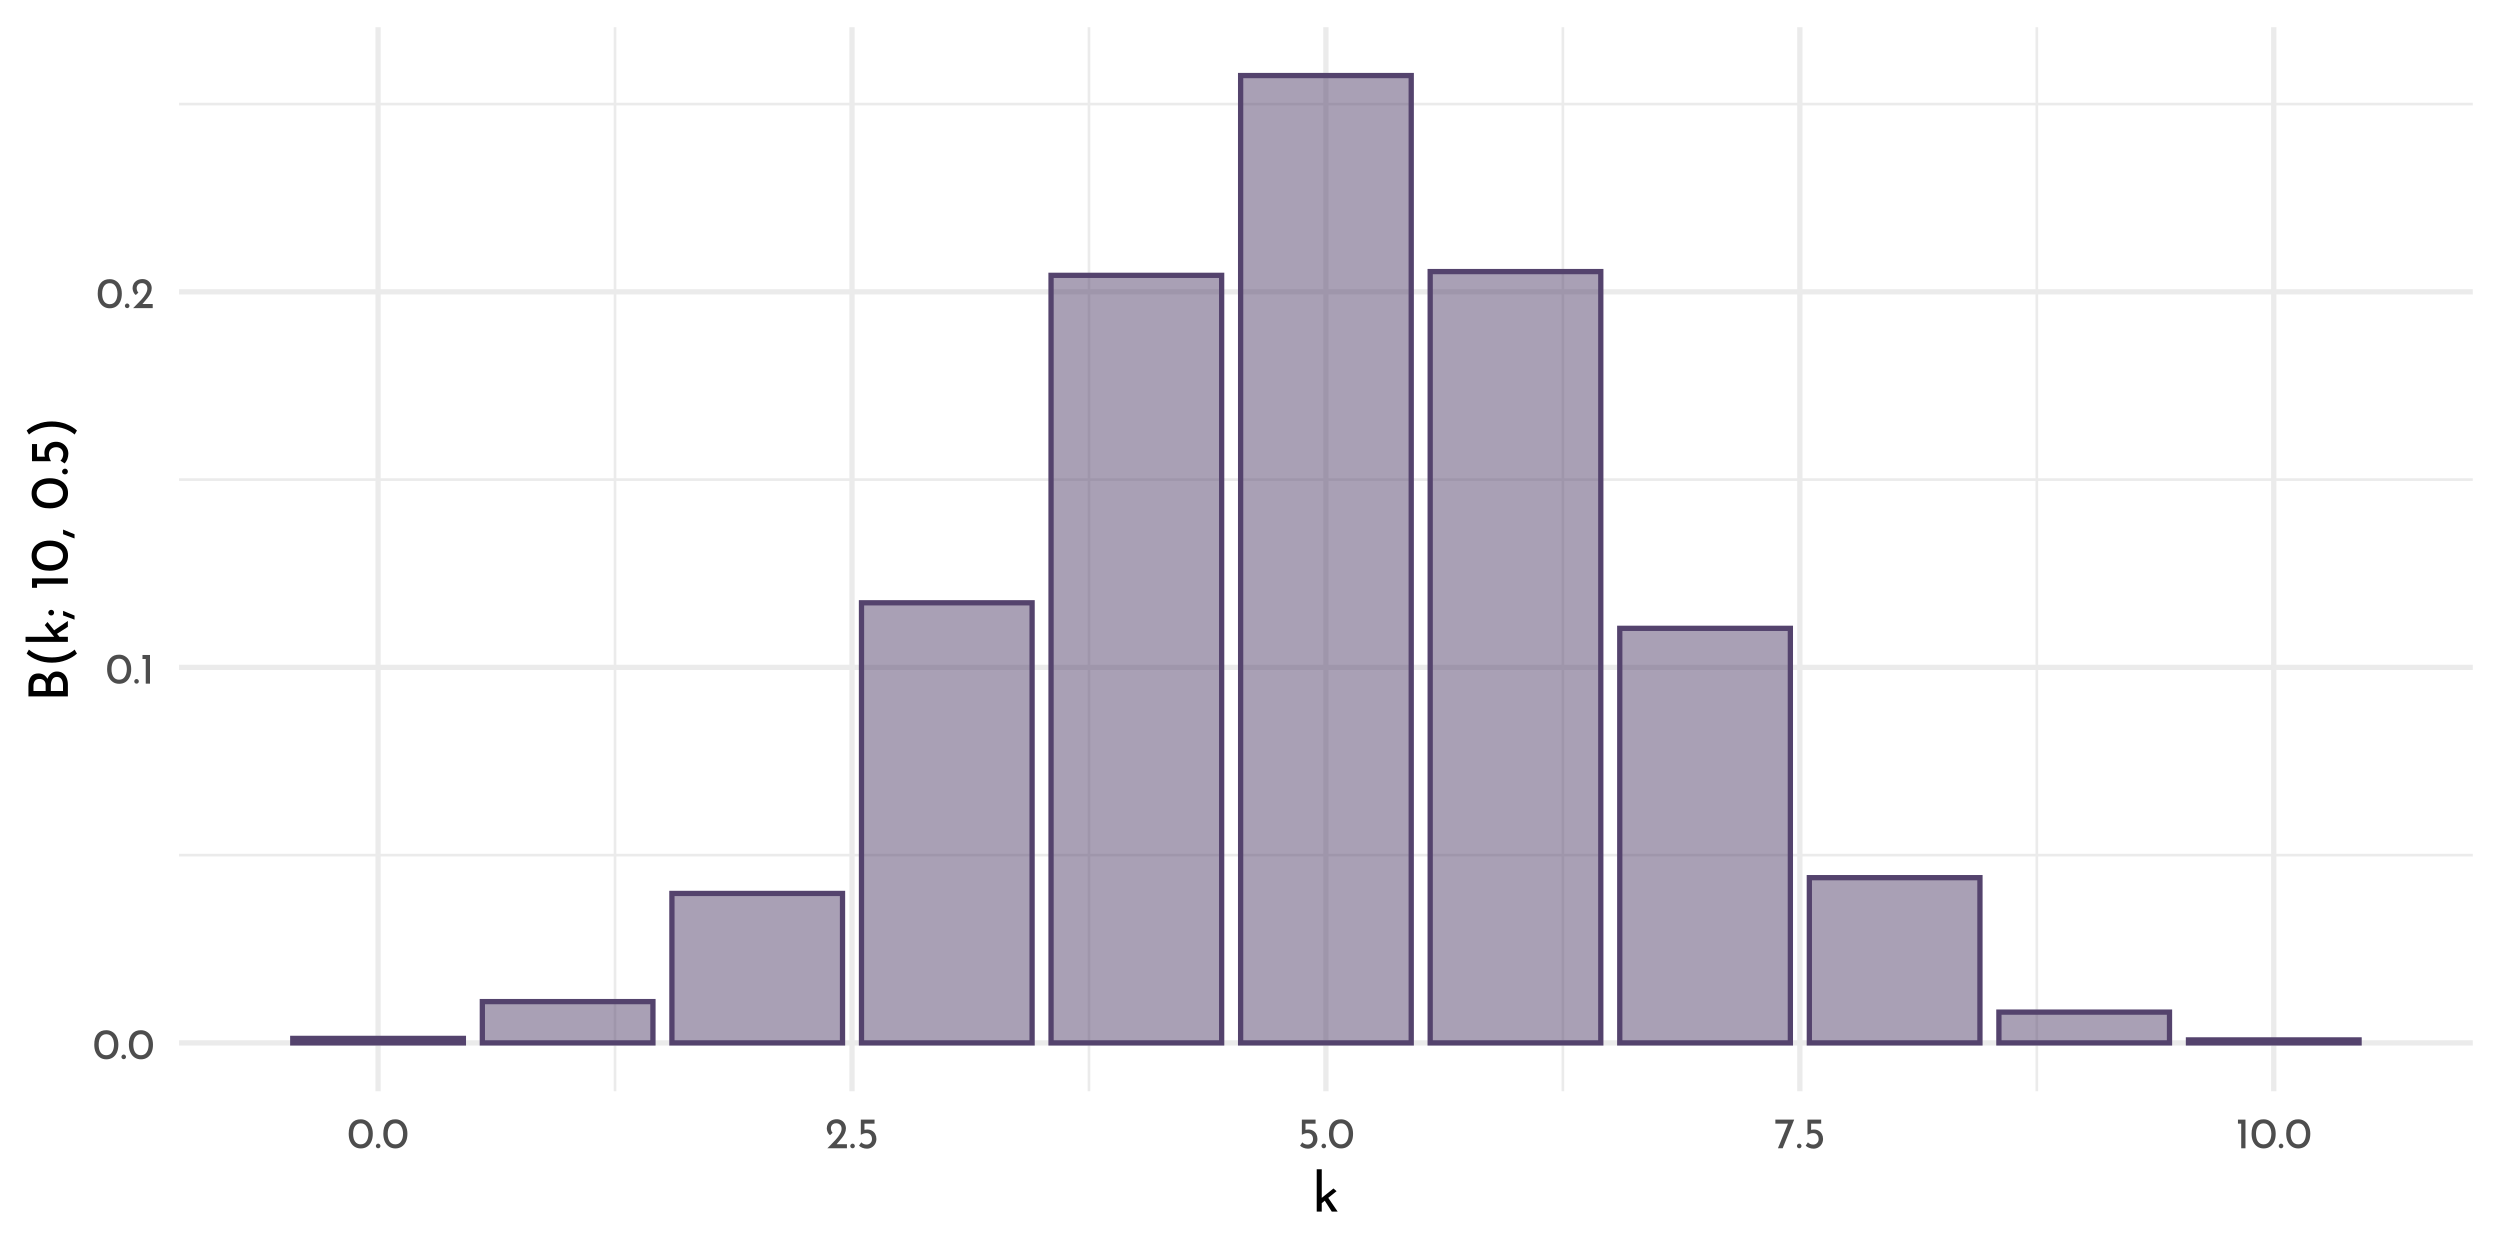
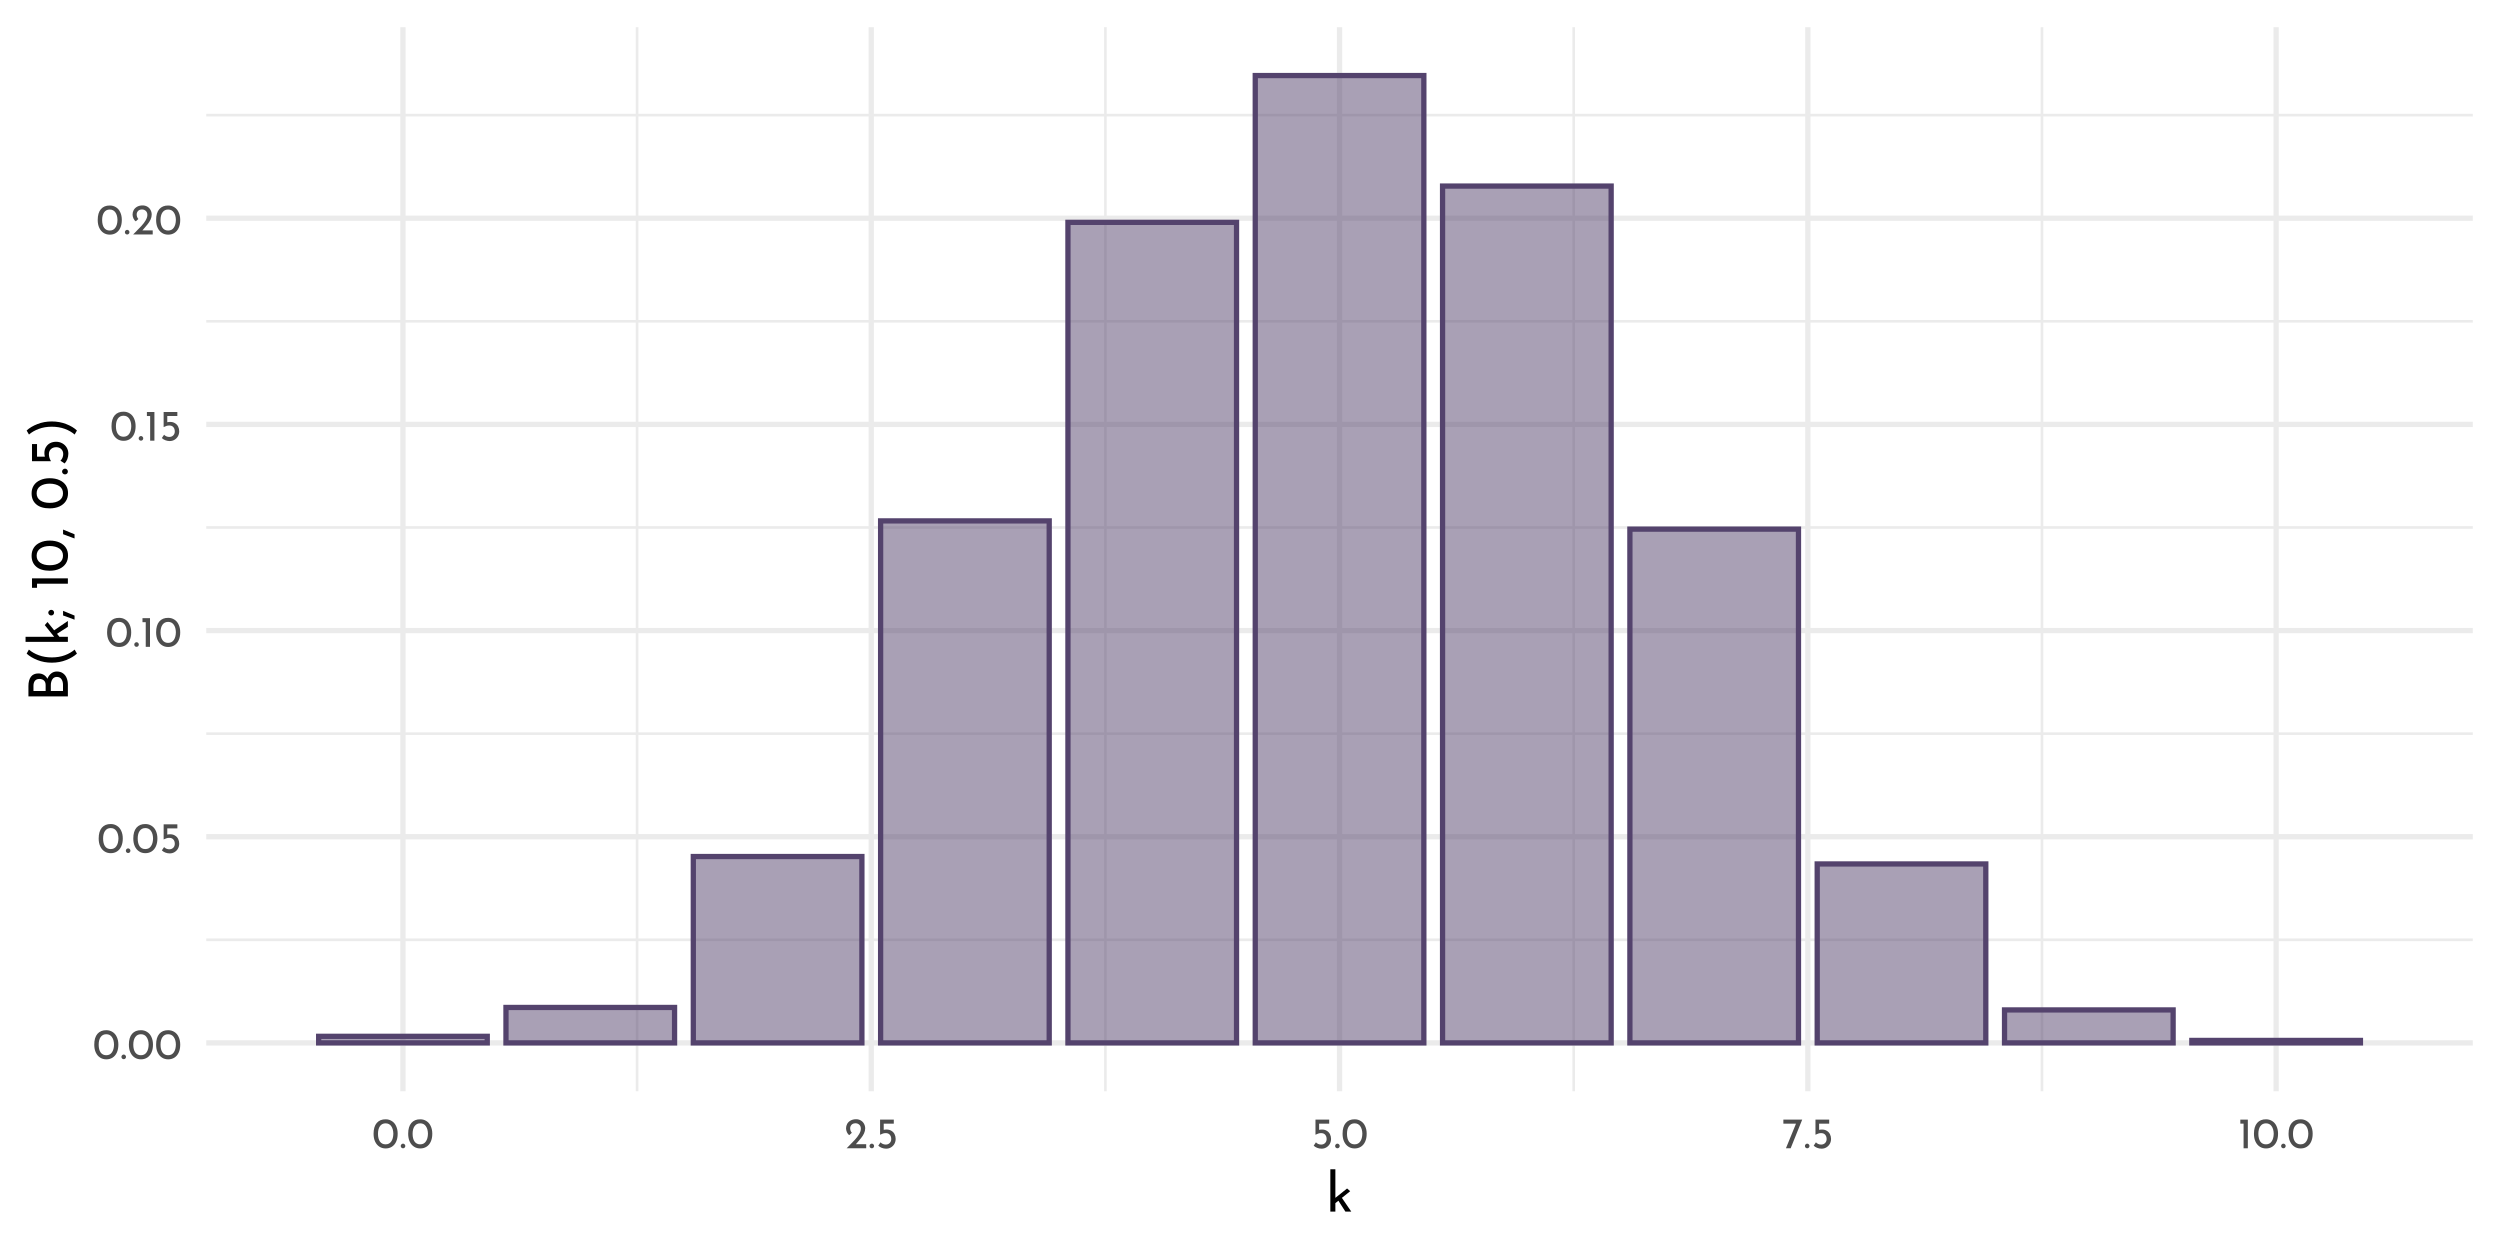
<svg xmlns="http://www.w3.org/2000/svg" xmlns:xlink="http://www.w3.org/1999/xlink" width="504pt" height="252pt" viewBox="0 0 504 252" version="1.1">
  <defs>
    <g>
      <symbol overflow="visible" id="glyph0-0">
        <path style="stroke:none;" d="" />
      </symbol>
      <symbol overflow="visible" id="glyph0-1">
        <path style="stroke:none;" d="M 2.75 0.031 C 2.27 0.031 1.848 -0.086 1.484 -0.328 C 1.117 -0.566 0.832 -0.906 0.625 -1.344 C 0.414 -1.789 0.312 -2.316 0.312 -2.922 C 0.312 -3.879 0.523 -4.609 0.953 -5.109 C 1.391 -5.609 1.988 -5.852 2.75 -5.844 C 3.219 -5.844 3.633 -5.723 4 -5.484 C 4.375 -5.254 4.66 -4.914 4.859 -4.469 C 5.066 -4.031 5.172 -3.516 5.172 -2.922 C 5.172 -2.305 5.066 -1.773 4.859 -1.328 C 4.66 -0.891 4.375 -0.551 4 -0.312 C 3.633 -0.082 3.219 0.031 2.75 0.031 Z M 2.734 -0.797 C 3.234 -0.797 3.613 -0.988 3.875 -1.375 C 4.145 -1.758 4.285 -2.281 4.297 -2.938 C 4.285 -3.57 4.145 -4.078 3.875 -4.453 C 3.613 -4.836 3.234 -5.031 2.734 -5.031 C 2.242 -5.031 1.863 -4.836 1.594 -4.453 C 1.332 -4.078 1.203 -3.566 1.203 -2.922 C 1.203 -2.266 1.332 -1.742 1.594 -1.359 C 1.863 -0.984 2.242 -0.797 2.734 -0.797 Z M 2.734 -0.797 " />
      </symbol>
      <symbol overflow="visible" id="glyph0-2">
        <path style="stroke:none;" d="M 0.297 -0.469 C 0.297 -0.594 0.344 -0.703 0.438 -0.797 C 0.531 -0.891 0.641 -0.938 0.766 -0.938 C 0.879 -0.938 0.984 -0.891 1.078 -0.797 C 1.172 -0.703 1.219 -0.594 1.219 -0.469 C 1.219 -0.332 1.172 -0.219 1.078 -0.125 C 0.984 -0.039 0.879 0 0.766 0 C 0.641 0 0.531 -0.039 0.438 -0.125 C 0.344 -0.219 0.297 -0.332 0.297 -0.469 Z M 0.297 -0.469 " />
      </symbol>
      <symbol overflow="visible" id="glyph0-3">
+         <path style="stroke:none;" d="M 2.266 -3.781 C 2.641 -3.781 2.961 -3.691 3.234 -3.516 C 3.516 -3.348 3.723 -3.125 3.859 -2.844 C 4.004 -2.562 4.078 -2.242 4.078 -1.891 C 4.078 -1.523 3.992 -1.191 3.828 -0.891 C 3.66 -0.598 3.43 -0.363 3.141 -0.188 C 2.848 -0.008 2.52 0.078 2.156 0.078 C 1.852 0.078 1.555 0.02 1.266 -0.094 C 0.984 -0.207 0.754 -0.352 0.578 -0.531 L 1.031 -1.203 C 1.145 -1.066 1.297 -0.957 1.484 -0.875 C 1.68 -0.789 1.879 -0.75 2.078 -0.75 C 2.398 -0.75 2.664 -0.852 2.875 -1.062 C 3.082 -1.27 3.188 -1.535 3.188 -1.859 C 3.188 -2.223 3.086 -2.516 2.891 -2.734 C 2.703 -2.953 2.426 -3.062 2.062 -3.062 C 1.863 -3.062 1.676 -3.031 1.5 -2.969 C 1.32 -2.914 1.133 -2.836 0.938 -2.734 L 0.938 -5.781 L 3.703 -5.781 L 3.703 -4.969 L 1.672 -4.969 L 1.672 -3.719 C 1.859 -3.758 2.055 -3.781 2.266 -3.781 Z M 2.266 -3.781 " />
+       </symbol>
+       <symbol overflow="visible" id="glyph0-4">
        <path style="stroke:none;" d="M 1.984 -5.781 L 1.984 0 L 1.125 0 L 1.125 -4.969 L 0.469 -4.969 L 0.469 -5.781 Z M 1.984 -5.781 " />
      </symbol>
-       <symbol overflow="visible" id="glyph0-4">
+       <symbol overflow="visible" id="glyph0-5">
        <path style="stroke:none;" d="M 4.422 -0.828 L 4.422 0 L 0.469 0 L 0.766 -0.297 C 1.359 -0.891 1.82 -1.367 2.156 -1.734 C 2.5 -2.109 2.781 -2.484 3 -2.859 C 3.227 -3.242 3.344 -3.602 3.344 -3.938 C 3.344 -4.301 3.234 -4.578 3.016 -4.766 C 2.805 -4.953 2.551 -5.047 2.25 -5.047 C 2.008 -5.047 1.805 -4.992 1.641 -4.891 C 1.484 -4.785 1.367 -4.656 1.297 -4.5 C 1.223 -4.352 1.188 -4.207 1.188 -4.062 C 1.188 -3.688 1.301 -3.375 1.531 -3.125 L 1.016 -2.656 C 0.816 -2.77 0.656 -2.969 0.531 -3.25 C 0.414 -3.531 0.359 -3.789 0.359 -4.031 C 0.359 -4.352 0.438 -4.656 0.594 -4.938 C 0.758 -5.219 0.992 -5.441 1.297 -5.609 C 1.609 -5.773 1.973 -5.859 2.391 -5.859 C 2.742 -5.859 3.062 -5.773 3.344 -5.609 C 3.625 -5.441 3.836 -5.219 3.984 -4.938 C 4.141 -4.656 4.219 -4.348 4.219 -4.016 C 4.219 -3.68 4.141 -3.344 3.984 -3 C 3.828 -2.664 3.629 -2.352 3.391 -2.062 C 3.16 -1.77 2.852 -1.406 2.469 -0.969 L 2.344 -0.828 Z M 4.422 -0.828 " />
-       </symbol>
-       <symbol overflow="visible" id="glyph0-5">
-         <path style="stroke:none;" d="M 2.266 -3.781 C 2.641 -3.781 2.961 -3.691 3.234 -3.516 C 3.516 -3.348 3.723 -3.125 3.859 -2.844 C 4.004 -2.562 4.078 -2.242 4.078 -1.891 C 4.078 -1.523 3.992 -1.191 3.828 -0.891 C 3.66 -0.598 3.43 -0.363 3.141 -0.188 C 2.848 -0.008 2.52 0.078 2.156 0.078 C 1.852 0.078 1.555 0.02 1.266 -0.094 C 0.984 -0.207 0.754 -0.352 0.578 -0.531 L 1.031 -1.203 C 1.145 -1.066 1.297 -0.957 1.484 -0.875 C 1.68 -0.789 1.879 -0.75 2.078 -0.75 C 2.398 -0.75 2.664 -0.852 2.875 -1.062 C 3.082 -1.27 3.188 -1.535 3.188 -1.859 C 3.188 -2.223 3.086 -2.516 2.891 -2.734 C 2.703 -2.953 2.426 -3.062 2.062 -3.062 C 1.863 -3.062 1.676 -3.031 1.5 -2.969 C 1.32 -2.914 1.133 -2.836 0.938 -2.734 L 0.938 -5.781 L 3.703 -5.781 L 3.703 -4.969 L 1.672 -4.969 L 1.672 -3.719 C 1.859 -3.758 2.055 -3.781 2.266 -3.781 Z M 2.266 -3.781 " />
      </symbol>
      <symbol overflow="visible" id="glyph0-6">
        <path style="stroke:none;" d="M 4.062 -5.781 L 1.734 0 L 0.781 0 L 2.812 -4.969 L 0.266 -4.969 L 0.266 -5.781 Z M 4.062 -5.781 " />
      </symbol>
      <symbol overflow="visible" id="glyph1-0">
        <path style="stroke:none;" d="" />
      </symbol>
      <symbol overflow="visible" id="glyph1-1">
        <path style="stroke:none;" d="M 2.516 -2.188 L 1.906 -1.703 L 1.906 0 L 0.891 0 L 0.891 -8.531 L 1.906 -8.531 L 1.906 -2.766 L 4.266 -4.656 L 4.891 -4.109 L 3.219 -2.766 L 5.109 0 L 3.922 0 Z M 2.516 -2.188 " />
      </symbol>
      <symbol overflow="visible" id="glyph2-0">
        <path style="stroke:none;" d="" />
      </symbol>
      <symbol overflow="visible" id="glyph2-1">
        <path style="stroke:none;" d="M -4.125 -4.688 C -3.945 -5.145 -3.691 -5.504 -3.359 -5.766 C -3.035 -6.023 -2.66 -6.156 -2.234 -6.156 C -1.723 -6.156 -1.301 -6.031 -0.969 -5.781 C -0.633 -5.539 -0.391 -5.219 -0.234 -4.812 C -0.078 -4.414 0 -3.984 0 -3.516 L 0 -1.141 L -7.953 -1.141 L -7.953 -3.203 C -7.953 -4.016 -7.785 -4.645 -7.453 -5.094 C -7.117 -5.539 -6.617 -5.766 -5.953 -5.766 C -5.535 -5.766 -5.172 -5.672 -4.859 -5.484 C -4.547 -5.297 -4.301 -5.031 -4.125 -4.688 Z M -4.484 -2.219 L -4.484 -3.422 C -4.484 -3.828 -4.598 -4.133 -4.828 -4.344 C -5.066 -4.551 -5.367 -4.656 -5.734 -4.656 C -6.141 -4.656 -6.441 -4.531 -6.641 -4.281 C -6.836 -4.039 -6.938 -3.695 -6.938 -3.25 L -6.938 -2.219 Z M -0.984 -3.469 C -0.984 -3.926 -1.086 -4.305 -1.297 -4.609 C -1.504 -4.91 -1.812 -5.062 -2.219 -5.062 C -2.633 -5.062 -2.941 -4.895 -3.141 -4.562 C -3.336 -4.238 -3.438 -3.848 -3.438 -3.391 L -3.438 -2.219 L -0.984 -2.219 Z M -0.984 -3.469 " />
      </symbol>
      <symbol overflow="visible" id="glyph2-2">
        <path style="stroke:none;" d="M -3.25 -1.125 C -4.289 -1.125 -5.254 -1.301 -6.141 -1.656 C -7.035 -2.008 -7.758 -2.441 -8.312 -2.953 L -7.859 -3.766 C -7.316 -3.297 -6.648 -2.914 -5.859 -2.625 C -5.078 -2.332 -4.207 -2.188 -3.25 -2.188 C -2.281 -2.188 -1.398 -2.332 -0.609 -2.625 C 0.172 -2.914 0.828 -3.297 1.359 -3.766 L 1.828 -2.953 C 1.273 -2.441 0.551 -2.008 -0.344 -1.656 C -1.238 -1.301 -2.207 -1.125 -3.25 -1.125 Z M -3.25 -1.125 " />
      </symbol>
      <symbol overflow="visible" id="glyph2-3">
        <path style="stroke:none;" d="M -2.188 -2.516 L -1.703 -1.906 L 0 -1.906 L 0 -0.891 L -8.531 -0.891 L -8.531 -1.906 L -2.766 -1.906 L -4.656 -4.266 L -4.109 -4.891 L -2.766 -3.219 L 0 -5.109 L 0 -3.922 Z M -2.188 -2.516 " />
      </symbol>
      <symbol overflow="visible" id="glyph2-4">
        <path style="stroke:none;" d="M -3.359 -0.719 C -3.523 -0.719 -3.664 -0.773 -3.781 -0.891 C -3.895 -1.016 -3.953 -1.148 -3.953 -1.297 C -3.953 -1.43 -3.895 -1.555 -3.781 -1.672 C -3.664 -1.797 -3.523 -1.859 -3.359 -1.859 C -3.191 -1.859 -3.051 -1.801 -2.938 -1.688 C -2.832 -1.57 -2.781 -1.441 -2.781 -1.297 C -2.781 -1.141 -2.832 -1.004 -2.938 -0.891 C -3.051 -0.773 -3.191 -0.719 -3.359 -0.719 Z M 1.344 -0.703 L 1.344 0.125 C 0.664 -0.125 0.004 -0.367 -0.641 -0.609 L -0.969 -0.719 L -0.969 -1.656 Z M 1.344 -0.703 " />
      </symbol>
      <symbol overflow="visible" id="glyph2-5">
        <path style="stroke:none;" d="" />
      </symbol>
      <symbol overflow="visible" id="glyph2-6">
        <path style="stroke:none;" d="M -7.234 -2.484 L 0 -2.484 L 0 -1.406 L -6.219 -1.406 L -6.219 -0.578 L -7.234 -0.578 Z M -7.234 -2.484 " />
      </symbol>
      <symbol overflow="visible" id="glyph2-7">
        <path style="stroke:none;" d="M 0.031 -3.438 C 0.031 -2.844 -0.113 -2.316 -0.406 -1.859 C -0.707 -1.398 -1.133 -1.039 -1.688 -0.781 C -2.25 -0.52 -2.906 -0.391 -3.656 -0.391 C -4.844 -0.391 -5.75 -0.66 -6.375 -1.203 C -7.008 -1.742 -7.32 -2.488 -7.312 -3.438 C -7.312 -4.031 -7.164 -4.555 -6.875 -5.016 C -6.582 -5.473 -6.156 -5.828 -5.594 -6.078 C -5.039 -6.336 -4.395 -6.469 -3.656 -6.469 C -2.895 -6.469 -2.234 -6.336 -1.672 -6.078 C -1.117 -5.828 -0.691 -5.473 -0.391 -5.016 C -0.098 -4.555 0.039 -4.031 0.031 -3.438 Z M -0.984 -3.422 C -0.984 -4.047 -1.223 -4.523 -1.703 -4.859 C -2.191 -5.191 -2.848 -5.363 -3.672 -5.375 C -4.473 -5.363 -5.109 -5.191 -5.578 -4.859 C -6.055 -4.523 -6.297 -4.047 -6.297 -3.422 C -6.297 -2.805 -6.055 -2.332 -5.578 -2 C -5.098 -1.664 -4.457 -1.5 -3.656 -1.5 C -2.844 -1.5 -2.191 -1.664 -1.703 -2 C -1.223 -2.332 -0.984 -2.805 -0.984 -3.422 Z M -0.984 -3.422 " />
      </symbol>
      <symbol overflow="visible" id="glyph2-8">
        <path style="stroke:none;" d="M 0.578 -1.188 L 1.344 -0.875 L 1.344 -0.031 L 0.578 -0.312 C -0.316 -0.645 -0.832 -0.836 -0.969 -0.891 L -0.969 -1.828 Z M 0.578 -1.188 " />
      </symbol>
      <symbol overflow="visible" id="glyph2-9">
        <path style="stroke:none;" d="M -0.578 -0.375 C -0.742 -0.375 -0.883 -0.43 -1 -0.547 C -1.113 -0.66 -1.172 -0.797 -1.172 -0.953 C -1.172 -1.098 -1.113 -1.227 -1 -1.344 C -0.883 -1.469 -0.742 -1.531 -0.578 -1.531 C -0.41 -1.531 -0.27 -1.469 -0.156 -1.344 C -0.051 -1.227 0 -1.098 0 -0.953 C 0 -0.797 -0.051 -0.66 -0.156 -0.547 C -0.27 -0.43 -0.41 -0.375 -0.578 -0.375 Z M -0.578 -0.375 " />
      </symbol>
      <symbol overflow="visible" id="glyph2-10">
        <path style="stroke:none;" d="M -4.734 -2.828 C -4.734 -3.305 -4.625 -3.711 -4.406 -4.047 C -4.195 -4.391 -3.914 -4.648 -3.562 -4.828 C -3.207 -5.004 -2.805 -5.094 -2.359 -5.094 C -1.91 -5.094 -1.5 -4.988 -1.125 -4.781 C -0.75 -4.57 -0.453 -4.285 -0.234 -3.922 C -0.016 -3.555 0.094 -3.145 0.094 -2.688 C 0.094 -2.32 0.023 -1.957 -0.109 -1.594 C -0.254 -1.238 -0.438 -0.945 -0.656 -0.719 L -1.5 -1.281 C -1.332 -1.426 -1.195 -1.617 -1.094 -1.859 C -0.988 -2.109 -0.938 -2.359 -0.938 -2.609 C -0.938 -3.016 -1.066 -3.348 -1.328 -3.609 C -1.586 -3.867 -1.922 -4 -2.328 -4 C -2.773 -4 -3.133 -3.875 -3.406 -3.625 C -3.688 -3.375 -3.828 -3.023 -3.828 -2.578 C -3.828 -2.336 -3.789 -2.102 -3.719 -1.875 C -3.656 -1.656 -3.551 -1.422 -3.406 -1.172 L -7.234 -1.172 L -7.234 -4.625 L -6.219 -4.625 L -6.219 -2.094 L -4.641 -2.094 C -4.703 -2.32 -4.734 -2.566 -4.734 -2.828 Z M -4.734 -2.828 " />
      </symbol>
      <symbol overflow="visible" id="glyph2-11">
        <path style="stroke:none;" d="M -3.25 -3.438 C -2.207 -3.438 -1.234 -3.258 -0.328 -2.906 C 0.566 -2.562 1.285 -2.129 1.828 -1.609 L 1.359 -0.797 C 0.828 -1.266 0.172 -1.645 -0.609 -1.938 C -1.398 -2.227 -2.281 -2.375 -3.25 -2.375 C -4.207 -2.375 -5.078 -2.227 -5.859 -1.938 C -6.648 -1.645 -7.312 -1.266 -7.844 -0.797 L -8.312 -1.609 C -7.758 -2.129 -7.035 -2.562 -6.141 -2.906 C -5.254 -3.258 -4.289 -3.438 -3.25 -3.438 Z M -3.25 -3.438 " />
      </symbol>
    </g>
    <clipPath id="clip1">
-       <path d="M 36.094 172 L 498.523 172 L 498.523 173 L 36.094 173 Z M 36.094 172 " />
+       <path d="M 41.582 189 L 498.52 189 L 498.52 190 L 41.582 190 Z M 41.582 189 " />
    </clipPath>
    <clipPath id="clip2">
-       <path d="M 36.094 96 L 498.523 96 L 498.523 97 L 36.094 97 Z M 36.094 96 " />
+       <path d="M 41.582 147 L 498.52 147 L 498.52 149 L 41.582 149 Z M 41.582 147 " />
    </clipPath>
    <clipPath id="clip3">
-       <path d="M 36.094 20 L 498.523 20 L 498.523 22 L 36.094 22 Z M 36.094 20 " />
+       <path d="M 41.582 106 L 498.52 106 L 498.52 107 L 41.582 107 Z M 41.582 106 " />
    </clipPath>
    <clipPath id="clip4">
-       <path d="M 123 5.48 L 125 5.48 L 125 220 L 123 220 Z M 123 5.48 " />
+       <path d="M 41.582 64 L 498.52 64 L 498.52 66 L 41.582 66 Z M 41.582 64 " />
    </clipPath>
    <clipPath id="clip5">
-       <path d="M 219 5.48 L 220 5.48 L 220 220 L 219 220 Z M 219 5.48 " />
+       <path d="M 41.582 22 L 498.52 22 L 498.52 24 L 41.582 24 Z M 41.582 22 " />
    </clipPath>
    <clipPath id="clip6">
-       <path d="M 314 5.48 L 316 5.48 L 316 220 L 314 220 Z M 314 5.48 " />
+       <path d="M 128 5.48 L 129 5.48 L 129 220 L 128 220 Z M 128 5.48 " />
    </clipPath>
    <clipPath id="clip7">
-       <path d="M 410 5.48 L 411 5.48 L 411 220 L 410 220 Z M 410 5.48 " />
+       <path d="M 222 5.48 L 224 5.48 L 224 220 L 222 220 Z M 222 5.48 " />
    </clipPath>
    <clipPath id="clip8">
-       <path d="M 36.094 209 L 498.523 209 L 498.523 211 L 36.094 211 Z M 36.094 209 " />
+       <path d="M 316 5.48 L 318 5.48 L 318 220 L 316 220 Z M 316 5.48 " />
    </clipPath>
    <clipPath id="clip9">
-       <path d="M 36.094 134 L 498.523 134 L 498.523 136 L 36.094 136 Z M 36.094 134 " />
+       <path d="M 411 5.48 L 412 5.48 L 412 220 L 411 220 Z M 411 5.48 " />
    </clipPath>
    <clipPath id="clip10">
-       <path d="M 36.094 58 L 498.523 58 L 498.523 60 L 36.094 60 Z M 36.094 58 " />
+       <path d="M 41.582 209 L 498.52 209 L 498.52 211 L 41.582 211 Z M 41.582 209 " />
    </clipPath>
    <clipPath id="clip11">
-       <path d="M 75 5.48 L 77 5.48 L 77 220 L 75 220 Z M 75 5.48 " />
+       <path d="M 41.582 168 L 498.52 168 L 498.52 170 L 41.582 170 Z M 41.582 168 " />
    </clipPath>
    <clipPath id="clip12">
-       <path d="M 171 5.48 L 173 5.48 L 173 220 L 171 220 Z M 171 5.48 " />
+       <path d="M 41.582 126 L 498.52 126 L 498.52 128 L 41.582 128 Z M 41.582 126 " />
    </clipPath>
    <clipPath id="clip13">
-       <path d="M 266 5.48 L 268 5.48 L 268 220 L 266 220 Z M 266 5.48 " />
+       <path d="M 41.582 85 L 498.52 85 L 498.52 87 L 41.582 87 Z M 41.582 85 " />
    </clipPath>
    <clipPath id="clip14">
-       <path d="M 362 5.48 L 364 5.48 L 364 220 L 362 220 Z M 362 5.48 " />
+       <path d="M 41.582 43 L 498.52 43 L 498.52 45 L 41.582 45 Z M 41.582 43 " />
    </clipPath>
    <clipPath id="clip15">
-       <path d="M 457 5.48 L 459 5.48 L 459 220 L 457 220 Z M 457 5.48 " />
+       <path d="M 80 5.48 L 82 5.48 L 82 220 L 80 220 Z M 80 5.48 " />
+     </clipPath>
+     <clipPath id="clip16">
+       <path d="M 175 5.48 L 177 5.48 L 177 220 L 175 220 Z M 175 5.48 " />
+     </clipPath>
+     <clipPath id="clip17">
+       <path d="M 269 5.48 L 271 5.48 L 271 220 L 269 220 Z M 269 5.48 " />
+     </clipPath>
+     <clipPath id="clip18">
+       <path d="M 363 5.48 L 365 5.48 L 365 220 L 363 220 Z M 363 5.48 " />
+     </clipPath>
+     <clipPath id="clip19">
+       <path d="M 458 5.48 L 460 5.48 L 460 220 L 458 220 Z M 458 5.48 " />
    </clipPath>
  </defs>
  <g id="surface9">
    <rect x="0" y="0" width="504" height="252" style="fill:rgb(100%,100%,100%);fill-opacity:1;stroke:none;" />
    <g clip-path="url(#clip1)" clip-rule="nonzero">
-       <path style="fill:none;stroke-width:0.533;stroke-linecap:butt;stroke-linejoin:round;stroke:rgb(92.157%,92.157%,92.157%);stroke-opacity:1;stroke-miterlimit:10;" d="M 36.094 172.395 L 498.52 172.395 " />
+       <path style="fill:none;stroke-width:0.533;stroke-linecap:butt;stroke-linejoin:round;stroke:rgb(92.157%,92.157%,92.157%);stroke-opacity:1;stroke-miterlimit:10;" d="M 41.582 189.465 L 498.52 189.465 " />
    </g>
    <g clip-path="url(#clip2)" clip-rule="nonzero">
-       <path style="fill:none;stroke-width:0.533;stroke-linecap:butt;stroke-linejoin:round;stroke:rgb(92.157%,92.157%,92.157%);stroke-opacity:1;stroke-miterlimit:10;" d="M 36.094 96.691 L 498.52 96.691 " />
+       <path style="fill:none;stroke-width:0.533;stroke-linecap:butt;stroke-linejoin:round;stroke:rgb(92.157%,92.157%,92.157%);stroke-opacity:1;stroke-miterlimit:10;" d="M 41.582 147.902 L 498.52 147.902 " />
    </g>
    <g clip-path="url(#clip3)" clip-rule="nonzero">
-       <path style="fill:none;stroke-width:0.533;stroke-linecap:butt;stroke-linejoin:round;stroke:rgb(92.157%,92.157%,92.157%);stroke-opacity:1;stroke-miterlimit:10;" d="M 36.094 20.984 L 498.52 20.984 " />
+       <path style="fill:none;stroke-width:0.533;stroke-linecap:butt;stroke-linejoin:round;stroke:rgb(92.157%,92.157%,92.157%);stroke-opacity:1;stroke-miterlimit:10;" d="M 41.582 106.34 L 498.52 106.34 " />
    </g>
    <g clip-path="url(#clip4)" clip-rule="nonzero">
-       <path style="fill:none;stroke-width:0.533;stroke-linecap:butt;stroke-linejoin:round;stroke:rgb(92.157%,92.157%,92.157%);stroke-opacity:1;stroke-miterlimit:10;" d="M 123.992 220 L 123.992 5.48 " />
+       <path style="fill:none;stroke-width:0.533;stroke-linecap:butt;stroke-linejoin:round;stroke:rgb(92.157%,92.157%,92.157%);stroke-opacity:1;stroke-miterlimit:10;" d="M 41.582 64.773 L 498.52 64.773 " />
    </g>
    <g clip-path="url(#clip5)" clip-rule="nonzero">
-       <path style="fill:none;stroke-width:0.533;stroke-linecap:butt;stroke-linejoin:round;stroke:rgb(92.157%,92.157%,92.157%);stroke-opacity:1;stroke-miterlimit:10;" d="M 219.535 220 L 219.535 5.48 " />
+       <path style="fill:none;stroke-width:0.533;stroke-linecap:butt;stroke-linejoin:round;stroke:rgb(92.157%,92.157%,92.157%);stroke-opacity:1;stroke-miterlimit:10;" d="M 41.582 23.211 L 498.52 23.211 " />
    </g>
    <g clip-path="url(#clip6)" clip-rule="nonzero">
-       <path style="fill:none;stroke-width:0.533;stroke-linecap:butt;stroke-linejoin:round;stroke:rgb(92.157%,92.157%,92.157%);stroke-opacity:1;stroke-miterlimit:10;" d="M 315.078 220 L 315.078 5.48 " />
+       <path style="fill:none;stroke-width:0.533;stroke-linecap:butt;stroke-linejoin:round;stroke:rgb(92.157%,92.157%,92.157%);stroke-opacity:1;stroke-miterlimit:10;" d="M 128.438 220 L 128.438 5.48 " />
    </g>
    <g clip-path="url(#clip7)" clip-rule="nonzero">
-       <path style="fill:none;stroke-width:0.533;stroke-linecap:butt;stroke-linejoin:round;stroke:rgb(92.157%,92.157%,92.157%);stroke-opacity:1;stroke-miterlimit:10;" d="M 410.621 220 L 410.621 5.48 " />
+       <path style="fill:none;stroke-width:0.533;stroke-linecap:butt;stroke-linejoin:round;stroke:rgb(92.157%,92.157%,92.157%);stroke-opacity:1;stroke-miterlimit:10;" d="M 222.848 220 L 222.848 5.48 " />
    </g>
    <g clip-path="url(#clip8)" clip-rule="nonzero">
-       <path style="fill:none;stroke-width:1.067;stroke-linecap:butt;stroke-linejoin:round;stroke:rgb(92.157%,92.157%,92.157%);stroke-opacity:1;stroke-miterlimit:10;" d="M 36.094 210.25 L 498.52 210.25 " />
+       <path style="fill:none;stroke-width:0.533;stroke-linecap:butt;stroke-linejoin:round;stroke:rgb(92.157%,92.157%,92.157%);stroke-opacity:1;stroke-miterlimit:10;" d="M 317.258 220 L 317.258 5.48 " />
    </g>
    <g clip-path="url(#clip9)" clip-rule="nonzero">
-       <path style="fill:none;stroke-width:1.067;stroke-linecap:butt;stroke-linejoin:round;stroke:rgb(92.157%,92.157%,92.157%);stroke-opacity:1;stroke-miterlimit:10;" d="M 36.094 134.543 L 498.52 134.543 " />
+       <path style="fill:none;stroke-width:0.533;stroke-linecap:butt;stroke-linejoin:round;stroke:rgb(92.157%,92.157%,92.157%);stroke-opacity:1;stroke-miterlimit:10;" d="M 411.664 220 L 411.664 5.48 " />
    </g>
    <g clip-path="url(#clip10)" clip-rule="nonzero">
-       <path style="fill:none;stroke-width:1.067;stroke-linecap:butt;stroke-linejoin:round;stroke:rgb(92.157%,92.157%,92.157%);stroke-opacity:1;stroke-miterlimit:10;" d="M 36.094 58.836 L 498.52 58.836 " />
+       <path style="fill:none;stroke-width:1.067;stroke-linecap:butt;stroke-linejoin:round;stroke:rgb(92.157%,92.157%,92.157%);stroke-opacity:1;stroke-miterlimit:10;" d="M 41.582 210.25 L 498.52 210.25 " />
    </g>
    <g clip-path="url(#clip11)" clip-rule="nonzero">
-       <path style="fill:none;stroke-width:1.067;stroke-linecap:butt;stroke-linejoin:round;stroke:rgb(92.157%,92.157%,92.157%);stroke-opacity:1;stroke-miterlimit:10;" d="M 76.219 220 L 76.219 5.48 " />
+       <path style="fill:none;stroke-width:1.067;stroke-linecap:butt;stroke-linejoin:round;stroke:rgb(92.157%,92.157%,92.157%);stroke-opacity:1;stroke-miterlimit:10;" d="M 41.582 168.684 L 498.52 168.684 " />
    </g>
    <g clip-path="url(#clip12)" clip-rule="nonzero">
-       <path style="fill:none;stroke-width:1.067;stroke-linecap:butt;stroke-linejoin:round;stroke:rgb(92.157%,92.157%,92.157%);stroke-opacity:1;stroke-miterlimit:10;" d="M 171.762 220 L 171.762 5.48 " />
+       <path style="fill:none;stroke-width:1.067;stroke-linecap:butt;stroke-linejoin:round;stroke:rgb(92.157%,92.157%,92.157%);stroke-opacity:1;stroke-miterlimit:10;" d="M 41.582 127.121 L 498.52 127.121 " />
    </g>
    <g clip-path="url(#clip13)" clip-rule="nonzero">
-       <path style="fill:none;stroke-width:1.067;stroke-linecap:butt;stroke-linejoin:round;stroke:rgb(92.157%,92.157%,92.157%);stroke-opacity:1;stroke-miterlimit:10;" d="M 267.305 220 L 267.305 5.48 " />
+       <path style="fill:none;stroke-width:1.067;stroke-linecap:butt;stroke-linejoin:round;stroke:rgb(92.157%,92.157%,92.157%);stroke-opacity:1;stroke-miterlimit:10;" d="M 41.582 85.559 L 498.52 85.559 " />
    </g>
    <g clip-path="url(#clip14)" clip-rule="nonzero">
-       <path style="fill:none;stroke-width:1.067;stroke-linecap:butt;stroke-linejoin:round;stroke:rgb(92.157%,92.157%,92.157%);stroke-opacity:1;stroke-miterlimit:10;" d="M 362.848 220 L 362.848 5.48 " />
+       <path style="fill:none;stroke-width:1.067;stroke-linecap:butt;stroke-linejoin:round;stroke:rgb(92.157%,92.157%,92.157%);stroke-opacity:1;stroke-miterlimit:10;" d="M 41.582 43.992 L 498.52 43.992 " />
    </g>
    <g clip-path="url(#clip15)" clip-rule="nonzero">
-       <path style="fill:none;stroke-width:1.067;stroke-linecap:butt;stroke-linejoin:round;stroke:rgb(92.157%,92.157%,92.157%);stroke-opacity:1;stroke-miterlimit:10;" d="M 458.391 220 L 458.391 5.48 " />
-     </g>
-     <path style="fill-rule:nonzero;fill:rgb(32.941%,26.275%,42.745%);fill-opacity:0.502;stroke-width:1.067;stroke-linecap:square;stroke-linejoin:miter;stroke:rgb(32.941%,26.275%,42.745%);stroke-opacity:1;stroke-miterlimit:10;" d="M 59.023 210.25 L 93.418 210.25 L 93.418 209.34 L 59.023 209.34 Z M 59.023 210.25 " />
-     <path style="fill-rule:nonzero;fill:rgb(32.941%,26.275%,42.745%);fill-opacity:0.502;stroke-width:1.067;stroke-linecap:square;stroke-linejoin:miter;stroke:rgb(32.941%,26.275%,42.745%);stroke-opacity:1;stroke-miterlimit:10;" d="M 97.238 210.25 L 131.633 210.25 L 131.633 201.922 L 97.238 201.922 Z M 97.238 210.25 " />
-     <path style="fill-rule:nonzero;fill:rgb(32.941%,26.275%,42.745%);fill-opacity:0.502;stroke-width:1.067;stroke-linecap:square;stroke-linejoin:miter;stroke:rgb(32.941%,26.275%,42.745%);stroke-opacity:1;stroke-miterlimit:10;" d="M 135.457 210.25 L 169.852 210.25 L 169.852 180.117 L 135.457 180.117 Z M 135.457 210.25 " />
-     <path style="fill-rule:nonzero;fill:rgb(32.941%,26.275%,42.745%);fill-opacity:0.502;stroke-width:1.067;stroke-linecap:square;stroke-linejoin:miter;stroke:rgb(32.941%,26.275%,42.745%);stroke-opacity:1;stroke-miterlimit:10;" d="M 173.676 210.25 L 208.07 210.25 L 208.07 121.523 L 173.676 121.523 Z M 173.676 210.25 " />
-     <path style="fill-rule:nonzero;fill:rgb(32.941%,26.275%,42.745%);fill-opacity:0.502;stroke-width:1.067;stroke-linecap:square;stroke-linejoin:miter;stroke:rgb(32.941%,26.275%,42.745%);stroke-opacity:1;stroke-miterlimit:10;" d="M 211.891 210.25 L 246.285 210.25 L 246.285 55.508 L 211.891 55.508 Z M 211.891 210.25 " />
-     <path style="fill-rule:nonzero;fill:rgb(32.941%,26.275%,42.745%);fill-opacity:0.502;stroke-width:1.067;stroke-linecap:square;stroke-linejoin:miter;stroke:rgb(32.941%,26.275%,42.745%);stroke-opacity:1;stroke-miterlimit:10;" d="M 250.109 210.25 L 284.504 210.25 L 284.504 15.23 L 250.109 15.23 Z M 250.109 210.25 " />
-     <path style="fill-rule:nonzero;fill:rgb(32.941%,26.275%,42.745%);fill-opacity:0.502;stroke-width:1.067;stroke-linecap:square;stroke-linejoin:miter;stroke:rgb(32.941%,26.275%,42.745%);stroke-opacity:1;stroke-miterlimit:10;" d="M 288.324 210.25 L 322.719 210.25 L 322.719 54.75 L 288.324 54.75 Z M 288.324 210.25 " />
-     <path style="fill-rule:nonzero;fill:rgb(32.941%,26.275%,42.745%);fill-opacity:0.502;stroke-width:1.067;stroke-linecap:square;stroke-linejoin:miter;stroke:rgb(32.941%,26.275%,42.745%);stroke-opacity:1;stroke-miterlimit:10;" d="M 326.543 210.25 L 360.938 210.25 L 360.938 126.672 L 326.543 126.672 Z M 326.543 210.25 " />
-     <path style="fill-rule:nonzero;fill:rgb(32.941%,26.275%,42.745%);fill-opacity:0.502;stroke-width:1.067;stroke-linecap:square;stroke-linejoin:miter;stroke:rgb(32.941%,26.275%,42.745%);stroke-opacity:1;stroke-miterlimit:10;" d="M 364.762 210.25 L 399.156 210.25 L 399.156 176.938 L 364.762 176.938 Z M 364.762 210.25 " />
-     <path style="fill-rule:nonzero;fill:rgb(32.941%,26.275%,42.745%);fill-opacity:0.502;stroke-width:1.067;stroke-linecap:square;stroke-linejoin:miter;stroke:rgb(32.941%,26.275%,42.745%);stroke-opacity:1;stroke-miterlimit:10;" d="M 402.977 210.25 L 437.371 210.25 L 437.371 204.043 L 402.977 204.043 Z M 402.977 210.25 " />
-     <path style="fill-rule:nonzero;fill:rgb(32.941%,26.275%,42.745%);fill-opacity:0.502;stroke-width:1.067;stroke-linecap:square;stroke-linejoin:miter;stroke:rgb(32.941%,26.275%,42.745%);stroke-opacity:1;stroke-miterlimit:10;" d="M 441.195 210.25 L 475.59 210.25 L 475.59 209.645 L 441.195 209.645 Z M 441.195 210.25 " />
+       <path style="fill:none;stroke-width:1.067;stroke-linecap:butt;stroke-linejoin:round;stroke:rgb(92.157%,92.157%,92.157%);stroke-opacity:1;stroke-miterlimit:10;" d="M 81.234 220 L 81.234 5.48 " />
+     </g>
+     <g clip-path="url(#clip16)" clip-rule="nonzero">
+       <path style="fill:none;stroke-width:1.067;stroke-linecap:butt;stroke-linejoin:round;stroke:rgb(92.157%,92.157%,92.157%);stroke-opacity:1;stroke-miterlimit:10;" d="M 175.645 220 L 175.645 5.48 " />
+     </g>
+     <g clip-path="url(#clip17)" clip-rule="nonzero">
+       <path style="fill:none;stroke-width:1.067;stroke-linecap:butt;stroke-linejoin:round;stroke:rgb(92.157%,92.157%,92.157%);stroke-opacity:1;stroke-miterlimit:10;" d="M 270.051 220 L 270.051 5.48 " />
+     </g>
+     <g clip-path="url(#clip18)" clip-rule="nonzero">
+       <path style="fill:none;stroke-width:1.067;stroke-linecap:butt;stroke-linejoin:round;stroke:rgb(92.157%,92.157%,92.157%);stroke-opacity:1;stroke-miterlimit:10;" d="M 364.461 220 L 364.461 5.48 " />
+     </g>
+     <g clip-path="url(#clip19)" clip-rule="nonzero">
+       <path style="fill:none;stroke-width:1.067;stroke-linecap:butt;stroke-linejoin:round;stroke:rgb(92.157%,92.157%,92.157%);stroke-opacity:1;stroke-miterlimit:10;" d="M 458.867 220 L 458.867 5.48 " />
+     </g>
+     <path style="fill-rule:nonzero;fill:rgb(32.941%,26.275%,42.745%);fill-opacity:0.502;stroke-width:1.067;stroke-linecap:square;stroke-linejoin:miter;stroke:rgb(32.941%,26.275%,42.745%);stroke-opacity:1;stroke-miterlimit:10;" d="M 64.242 210.25 L 98.23 210.25 L 98.23 208.922 L 64.242 208.922 Z M 64.242 210.25 " />
+     <path style="fill-rule:nonzero;fill:rgb(32.941%,26.275%,42.745%);fill-opacity:0.502;stroke-width:1.067;stroke-linecap:square;stroke-linejoin:miter;stroke:rgb(32.941%,26.275%,42.745%);stroke-opacity:1;stroke-miterlimit:10;" d="M 102.004 210.25 L 135.992 210.25 L 135.992 203.102 L 102.004 203.102 Z M 102.004 210.25 " />
+     <path style="fill-rule:nonzero;fill:rgb(32.941%,26.275%,42.745%);fill-opacity:0.502;stroke-width:1.067;stroke-linecap:square;stroke-linejoin:miter;stroke:rgb(32.941%,26.275%,42.745%);stroke-opacity:1;stroke-miterlimit:10;" d="M 139.77 210.25 L 173.758 210.25 L 173.758 172.676 L 139.77 172.676 Z M 139.77 210.25 " />
+     <path style="fill-rule:nonzero;fill:rgb(32.941%,26.275%,42.745%);fill-opacity:0.502;stroke-width:1.067;stroke-linecap:square;stroke-linejoin:miter;stroke:rgb(32.941%,26.275%,42.745%);stroke-opacity:1;stroke-miterlimit:10;" d="M 177.531 210.25 L 211.52 210.25 L 211.52 105.012 L 177.531 105.012 Z M 177.531 210.25 " />
+     <path style="fill-rule:nonzero;fill:rgb(32.941%,26.275%,42.745%);fill-opacity:0.502;stroke-width:1.067;stroke-linecap:square;stroke-linejoin:miter;stroke:rgb(32.941%,26.275%,42.745%);stroke-opacity:1;stroke-miterlimit:10;" d="M 215.297 210.25 L 249.285 210.25 L 249.285 44.824 L 215.297 44.824 Z M 215.297 210.25 " />
+     <path style="fill-rule:nonzero;fill:rgb(32.941%,26.275%,42.745%);fill-opacity:0.502;stroke-width:1.067;stroke-linecap:square;stroke-linejoin:miter;stroke:rgb(32.941%,26.275%,42.745%);stroke-opacity:1;stroke-miterlimit:10;" d="M 253.059 210.25 L 287.047 210.25 L 287.047 15.23 L 253.059 15.23 Z M 253.059 210.25 " />
+     <path style="fill-rule:nonzero;fill:rgb(32.941%,26.275%,42.745%);fill-opacity:0.502;stroke-width:1.067;stroke-linecap:square;stroke-linejoin:miter;stroke:rgb(32.941%,26.275%,42.745%);stroke-opacity:1;stroke-miterlimit:10;" d="M 290.82 210.25 L 324.809 210.25 L 324.809 37.512 L 290.82 37.512 Z M 290.82 210.25 " />
+     <path style="fill-rule:nonzero;fill:rgb(32.941%,26.275%,42.745%);fill-opacity:0.502;stroke-width:1.067;stroke-linecap:square;stroke-linejoin:miter;stroke:rgb(32.941%,26.275%,42.745%);stroke-opacity:1;stroke-miterlimit:10;" d="M 328.586 210.25 L 362.574 210.25 L 362.574 106.672 L 328.586 106.672 Z M 328.586 210.25 " />
+     <path style="fill-rule:nonzero;fill:rgb(32.941%,26.275%,42.745%);fill-opacity:0.502;stroke-width:1.067;stroke-linecap:square;stroke-linejoin:miter;stroke:rgb(32.941%,26.275%,42.745%);stroke-opacity:1;stroke-miterlimit:10;" d="M 366.348 210.25 L 400.336 210.25 L 400.336 174.172 L 366.348 174.172 Z M 366.348 210.25 " />
+     <path style="fill-rule:nonzero;fill:rgb(32.941%,26.275%,42.745%);fill-opacity:0.502;stroke-width:1.067;stroke-linecap:square;stroke-linejoin:miter;stroke:rgb(32.941%,26.275%,42.745%);stroke-opacity:1;stroke-miterlimit:10;" d="M 404.113 210.25 L 438.102 210.25 L 438.102 203.602 L 404.113 203.602 Z M 404.113 210.25 " />
+     <path style="fill-rule:nonzero;fill:rgb(32.941%,26.275%,42.745%);fill-opacity:0.502;stroke-width:1.067;stroke-linecap:square;stroke-linejoin:miter;stroke:rgb(32.941%,26.275%,42.745%);stroke-opacity:1;stroke-miterlimit:10;" d="M 441.875 210.25 L 475.863 210.25 L 475.863 209.75 L 441.875 209.75 Z M 441.875 210.25 " />
    <g style="fill:rgb(30.196%,30.196%,30.196%);fill-opacity:1;">
      <use xlink:href="#glyph0-1" x="18.691" y="213.531" />
      <use xlink:href="#glyph0-2" x="24.183" y="213.531" />
      <use xlink:href="#glyph0-1" x="25.67" y="213.531" />
-     </g>
-     <g style="fill:rgb(30.196%,30.196%,30.196%);fill-opacity:1;">
-       <use xlink:href="#glyph0-1" x="21.277" y="137.824" />
-       <use xlink:href="#glyph0-2" x="26.769" y="137.824" />
-       <use xlink:href="#glyph0-3" x="28.256" y="137.824" />
-     </g>
-     <g style="fill:rgb(30.196%,30.196%,30.196%);fill-opacity:1;">
-       <use xlink:href="#glyph0-1" x="19.387" y="62.121" />
-       <use xlink:href="#glyph0-2" x="24.878" y="62.121" />
-       <use xlink:href="#glyph0-4" x="26.365" y="62.121" />
-     </g>
-     <g style="fill:rgb(30.196%,30.196%,30.196%);fill-opacity:1;">
-       <use xlink:href="#glyph0-1" x="69.984" y="231.496" />
-       <use xlink:href="#glyph0-2" x="75.476" y="231.496" />
-       <use xlink:href="#glyph0-1" x="76.963" y="231.496" />
-     </g>
-     <g style="fill:rgb(30.196%,30.196%,30.196%);fill-opacity:1;">
-       <use xlink:href="#glyph0-4" x="166.32" y="231.496" />
-       <use xlink:href="#glyph0-2" x="171.116" y="231.496" />
-       <use xlink:href="#glyph0-5" x="172.604" y="231.496" />
-     </g>
-     <g style="fill:rgb(30.196%,30.196%,30.196%);fill-opacity:1;">
-       <use xlink:href="#glyph0-5" x="261.516" y="231.496" />
-       <use xlink:href="#glyph0-2" x="266.118" y="231.496" />
-       <use xlink:href="#glyph0-1" x="267.605" y="231.496" />
-     </g>
-     <g style="fill:rgb(30.196%,30.196%,30.196%);fill-opacity:1;">
-       <use xlink:href="#glyph0-6" x="357.648" y="231.496" />
-       <use xlink:href="#glyph0-2" x="361.96" y="231.496" />
-       <use xlink:href="#glyph0-5" x="363.448" y="231.496" />
-     </g>
-     <g style="fill:rgb(30.196%,30.196%,30.196%);fill-opacity:1;">
-       <use xlink:href="#glyph0-3" x="450.703" y="231.496" />
-       <use xlink:href="#glyph0-1" x="453.607" y="231.496" />
-       <use xlink:href="#glyph0-2" x="459.098" y="231.496" />
-       <use xlink:href="#glyph0-1" x="460.586" y="231.496" />
+       <use xlink:href="#glyph0-1" x="31.161" y="213.531" />
+     </g>
+     <g style="fill:rgb(30.196%,30.196%,30.196%);fill-opacity:1;">
+       <use xlink:href="#glyph0-1" x="19.582" y="171.969" />
+       <use xlink:href="#glyph0-2" x="25.073" y="171.969" />
+       <use xlink:href="#glyph0-1" x="26.56" y="171.969" />
+       <use xlink:href="#glyph0-3" x="32.052" y="171.969" />
+     </g>
+     <g style="fill:rgb(30.196%,30.196%,30.196%);fill-opacity:1;">
+       <use xlink:href="#glyph0-1" x="21.277" y="130.402" />
+       <use xlink:href="#glyph0-2" x="26.769" y="130.402" />
+       <use xlink:href="#glyph0-4" x="28.256" y="130.402" />
+       <use xlink:href="#glyph0-1" x="31.16" y="130.402" />
+     </g>
+     <g style="fill:rgb(30.196%,30.196%,30.196%);fill-opacity:1;">
+       <use xlink:href="#glyph0-1" x="22.168" y="88.84" />
+       <use xlink:href="#glyph0-2" x="27.659" y="88.84" />
+       <use xlink:href="#glyph0-4" x="29.146" y="88.84" />
+       <use xlink:href="#glyph0-3" x="32.05" y="88.84" />
+     </g>
+     <g style="fill:rgb(30.196%,30.196%,30.196%);fill-opacity:1;">
+       <use xlink:href="#glyph0-1" x="19.387" y="47.273" />
+       <use xlink:href="#glyph0-2" x="24.878" y="47.273" />
+       <use xlink:href="#glyph0-5" x="26.365" y="47.273" />
+       <use xlink:href="#glyph0-1" x="31.161" y="47.273" />
+     </g>
+     <g style="fill:rgb(30.196%,30.196%,30.196%);fill-opacity:1;">
+       <use xlink:href="#glyph0-1" x="75" y="231.496" />
+       <use xlink:href="#glyph0-2" x="80.491" y="231.496" />
+       <use xlink:href="#glyph0-1" x="81.978" y="231.496" />
+     </g>
+     <g style="fill:rgb(30.196%,30.196%,30.196%);fill-opacity:1;">
+       <use xlink:href="#glyph0-5" x="170.203" y="231.496" />
+       <use xlink:href="#glyph0-2" x="174.999" y="231.496" />
+       <use xlink:href="#glyph0-3" x="176.486" y="231.496" />
+     </g>
+     <g style="fill:rgb(30.196%,30.196%,30.196%);fill-opacity:1;">
+       <use xlink:href="#glyph0-3" x="264.262" y="231.496" />
+       <use xlink:href="#glyph0-2" x="268.864" y="231.496" />
+       <use xlink:href="#glyph0-1" x="270.351" y="231.496" />
+     </g>
+     <g style="fill:rgb(30.196%,30.196%,30.196%);fill-opacity:1;">
+       <use xlink:href="#glyph0-6" x="359.262" y="231.496" />
+       <use xlink:href="#glyph0-2" x="363.574" y="231.496" />
+       <use xlink:href="#glyph0-3" x="365.061" y="231.496" />
+     </g>
+     <g style="fill:rgb(30.196%,30.196%,30.196%);fill-opacity:1;">
+       <use xlink:href="#glyph0-4" x="451.18" y="231.496" />
+       <use xlink:href="#glyph0-1" x="454.084" y="231.496" />
+       <use xlink:href="#glyph0-2" x="459.575" y="231.496" />
+       <use xlink:href="#glyph0-1" x="461.062" y="231.496" />
    </g>
    <g style="fill:rgb(0%,0%,0%);fill-opacity:1;">
-       <use xlink:href="#glyph1-1" x="264.559" y="244.254" />
+       <use xlink:href="#glyph1-1" x="267.305" y="244.254" />
    </g>
    <g style="fill:rgb(0%,0%,0%);fill-opacity:1;">
      <use xlink:href="#glyph2-1" x="13.684" y="141.531" />
      <use xlink:href="#glyph2-2" x="13.684" y="134.722" />
      <use xlink:href="#glyph2-3" x="13.684" y="130.289" />
      <use xlink:href="#glyph2-4" x="13.684" y="124.8" />
      <use xlink:href="#glyph2-5" x="13.684" y="122.556" />
      <use xlink:href="#glyph2-6" x="13.684" y="119.08" />
      <use xlink:href="#glyph2-7" x="13.684" y="115.45" />
      <use xlink:href="#glyph2-8" x="13.684" y="108.586" />
      <use xlink:href="#glyph2-5" x="13.684" y="106.353" />
      <use xlink:href="#glyph2-7" x="13.684" y="102.877" />
      <use xlink:href="#glyph2-9" x="13.684" y="96.013" />
      <use xlink:href="#glyph2-10" x="13.684" y="94.154" />
      <use xlink:href="#glyph2-11" x="13.684" y="88.401" />
    </g>
  </g>
</svg>
